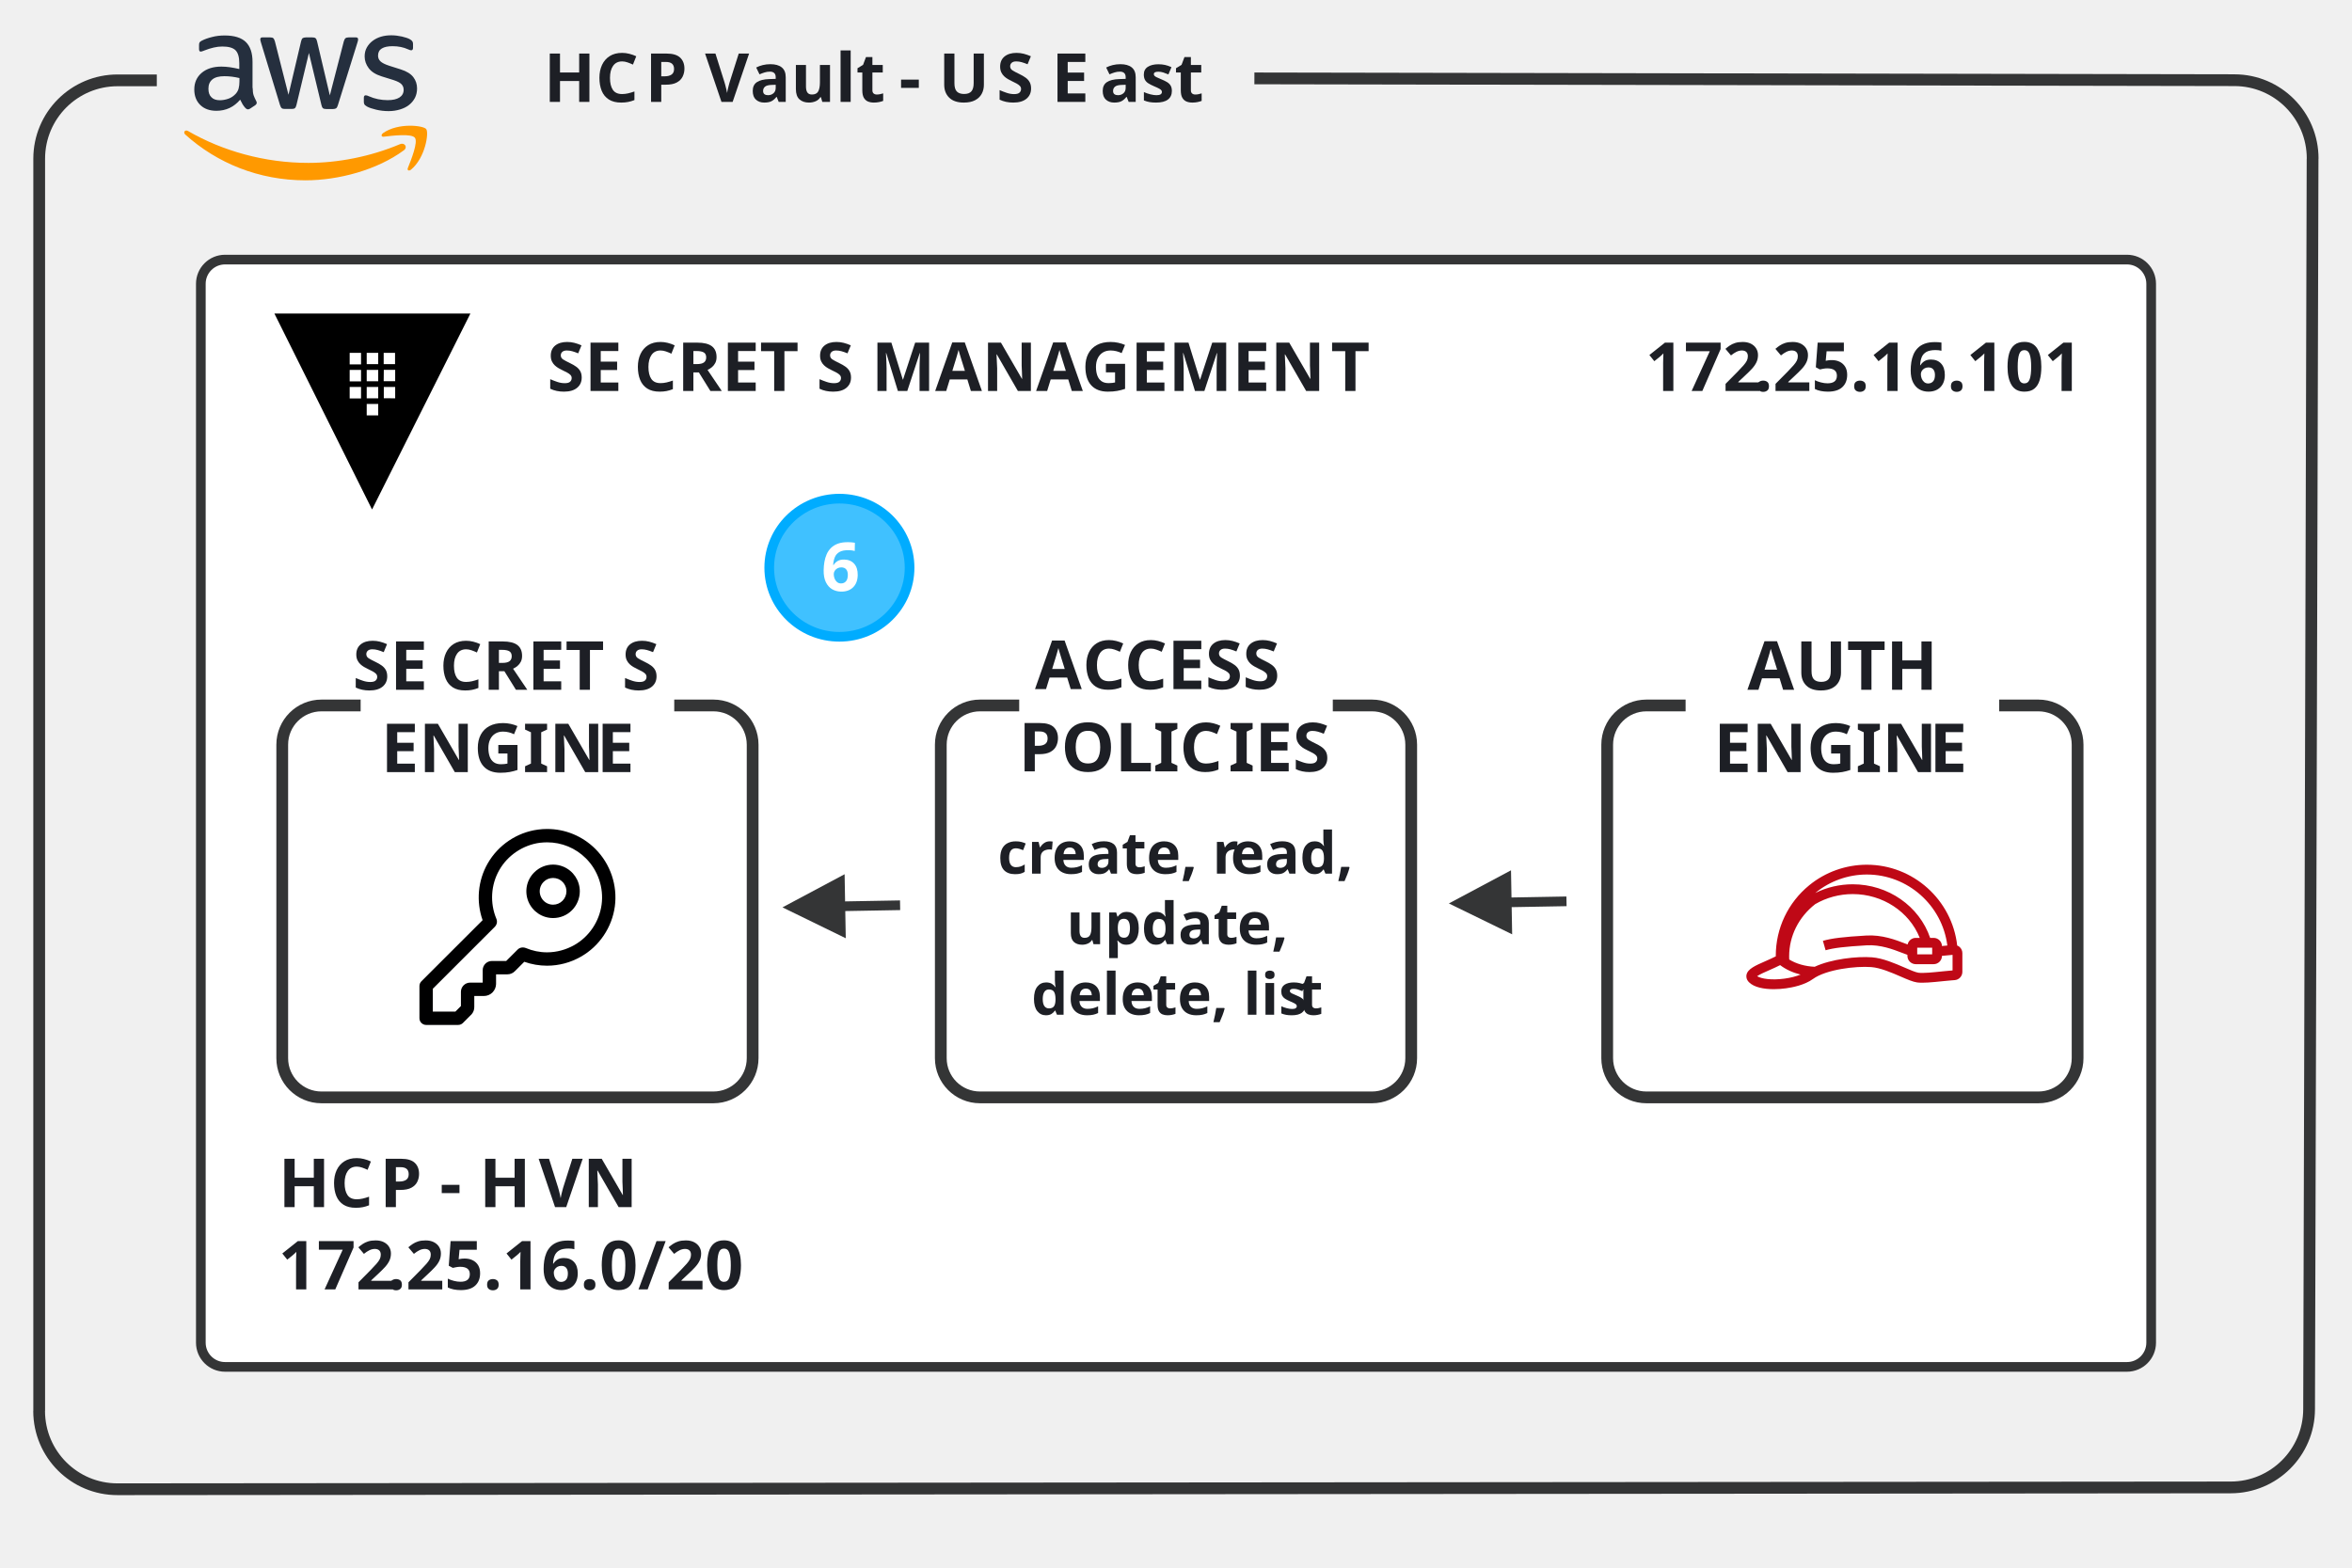
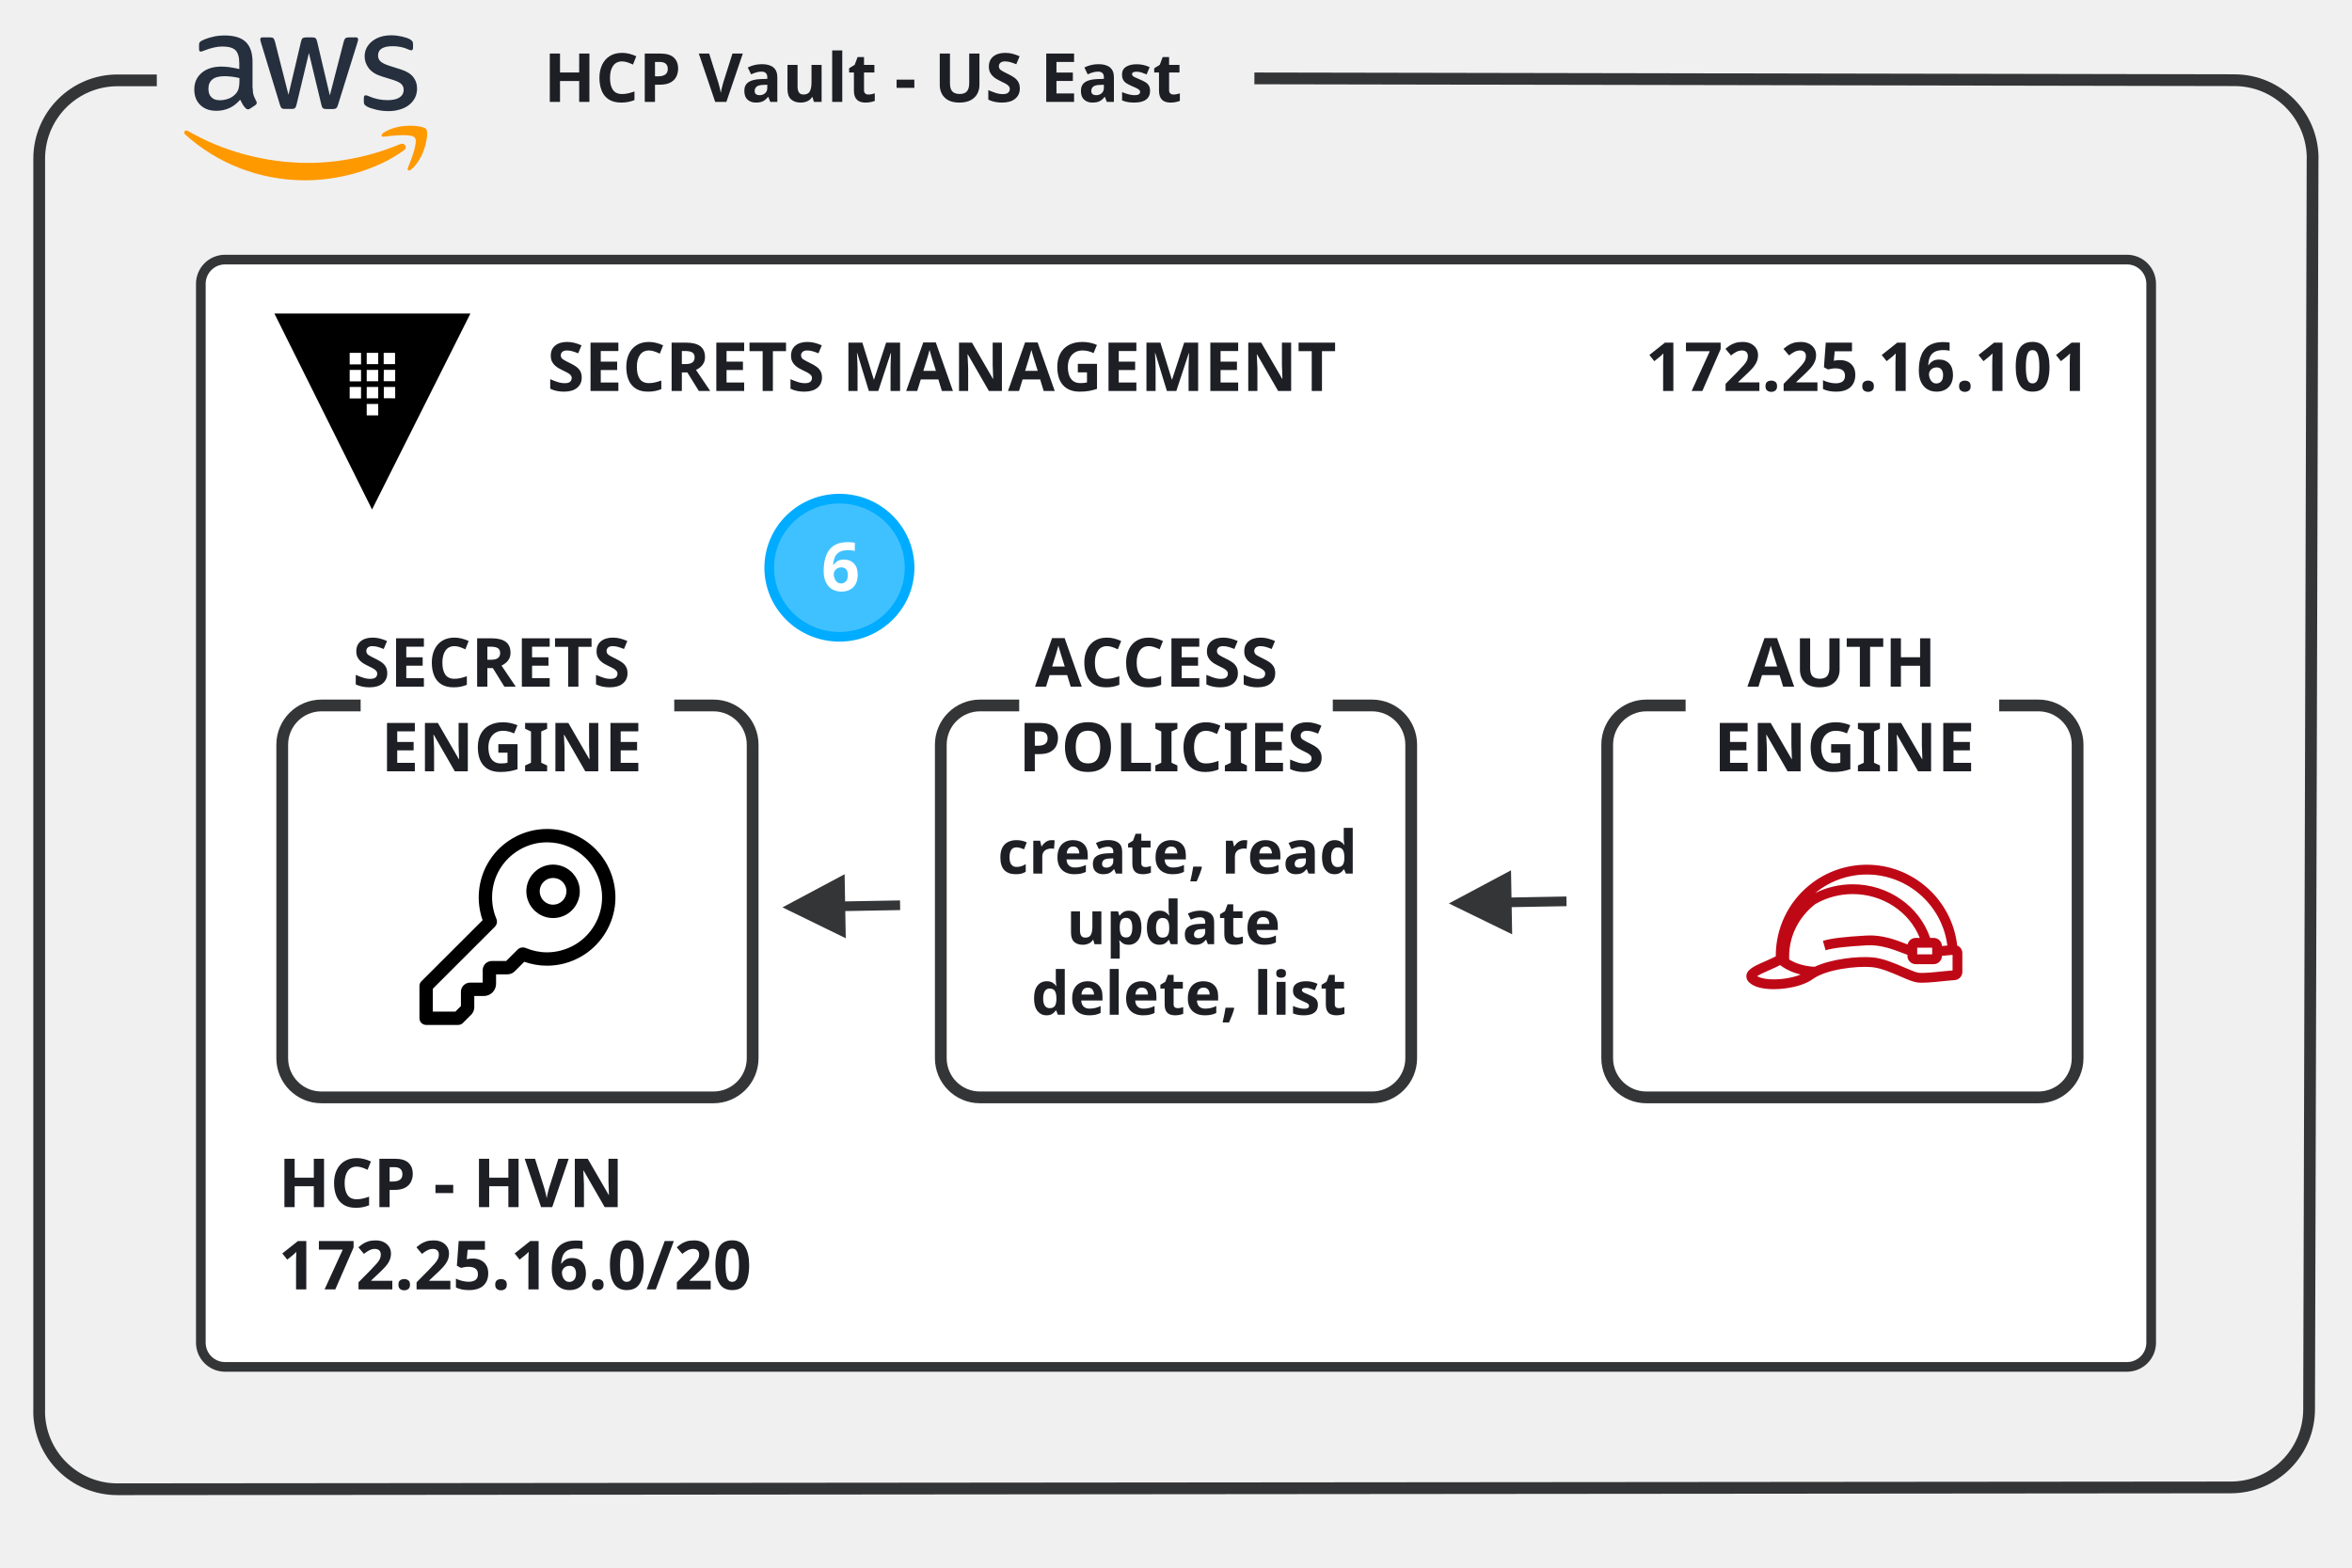
<svg xmlns="http://www.w3.org/2000/svg" width="100%" height="100%" viewBox="0 0 2500 1667" version="1.1" xml:space="preserve" style="fill-rule:evenodd;clip-rule:evenodd;">
  <g id="h9">
    <rect id="Rectangle" x="0" y="0" width="2500" height="1666.67" style="fill:none;" />
    <path id="Rectangle1" d="M2286.53,301.681c0,-14.188 -11.518,-25.706 -25.706,-25.706l-2021.64,-0c-14.188,-0 -25.706,11.518 -25.706,25.706l-0,1125.8c-0,14.188 11.518,25.707 25.706,25.707l2021.64,0c14.188,0 25.706,-11.519 25.706,-25.707l0,-1125.8Z" style="fill:#fff;stroke:#343536;stroke-width:10.28px;" />
    <g id="SECRETS-MANAGEMENT">
-       <text x="581.534px" y="415.659px" style="font-family:'Gilmer-Heavy', 'Gilmer';font-weight:800;font-size:71.978px;fill:#1d1f25;">SE<tspan x="673.832px 729.087px " y="415.659px 415.659px ">CR</tspan>ET<tspan x="867.787px " y="415.659px ">S</tspan> MAN<tspan x="1101.3px 1151.74px " y="415.659px 415.659px ">AG</tspan>EMEN<tspan x="1414.48px " y="415.659px ">T</tspan>
-       </text>
+       <text x="581.534px" y="415.659px" style="font-family:'Gilmer-Heavy', 'Gilmer';font-weight:800;font-size:72px;fill:#1d1f25;">SECRETS MANAGEMENT</text>
    </g>
    <g id="Account-Label">
      <g id="HCP-Vault---US-East">
-         <text x="577.899px" y="108.333px" style="font-family:'Gilmer-Heavy', 'Gilmer';font-weight:800;font-size:71.978px;fill:#1d1f25;">HC<tspan x="685.528px " y="108.333px ">P</tspan> V<tspan x="797.092px " y="108.333px ">a</tspan>ult <tspan x="955.608px " y="108.333px ">-</tspan> U<tspan x="1059.18px " y="108.333px ">S</tspan> E<tspan x="1169.09px 1215.49px 1252.46px " y="108.333px 108.333px 108.333px ">ast</tspan>
-         </text>
+         <text x="577.899px" y="108.333px" style="font-family:'Gilmer-Heavy', 'Gilmer';font-weight:800;font-size:72px;fill:#1d1f25;">HCP Vault - US East</text>
      </g>
      <g id="Group_3">
        <path id="Vector_10" d="M268.591,93.532c0,3.171 0.342,5.737 0.938,7.631c0.695,1.883 1.555,3.942 2.758,6.167c0.419,0.683 0.596,1.376 0.596,1.971c-0,0.859 -0.519,1.718 -1.633,2.577l-5.406,3.601c-0.772,0.517 -1.544,0.77 -2.239,0.77c-0.85,0 -1.71,-0.429 -2.571,-1.2c-1.202,-1.288 -2.228,-2.654 -3.089,-4.03c-0.86,-1.454 -1.721,-3.084 -2.658,-5.055c-6.697,7.885 -15.114,11.827 -25.253,11.827c-7.204,0 -12.962,-2.059 -17.166,-6.178c-4.203,-4.107 -6.354,-9.602 -6.354,-16.462c-0,-7.279 2.581,-13.204 7.811,-17.663c5.24,-4.449 12.19,-6.685 21.038,-6.685c2.923,0 5.924,0.254 9.101,0.683c3.177,0.43 6.443,1.123 9.874,1.894l-0,-6.266c-0,-6.508 -1.379,-11.056 -4.038,-13.72c-2.747,-2.654 -7.38,-3.943 -13.989,-3.943c-3.011,0 -6.1,0.342 -9.278,1.123c-3.177,0.771 -6.266,1.707 -9.266,2.908c-1.379,0.605 -2.405,0.947 -3.012,1.112c-0.596,0.176 -1.026,0.264 -1.368,0.264c-1.203,0 -1.809,-0.859 -1.809,-2.665l-0,-4.195c-0,-1.377 0.176,-2.401 0.606,-3.007c0.431,-0.594 1.203,-1.2 2.405,-1.795c3.001,-1.541 6.608,-2.83 10.812,-3.854c4.214,-1.123 8.671,-1.629 13.393,-1.629c10.215,-0 17.695,2.312 22.494,6.937c4.722,4.636 7.127,11.662 7.127,21.099l-0,27.783l0.176,-0Zm-34.861,13.027c2.835,-0 5.759,-0.518 8.848,-1.542c3.089,-1.035 5.836,-2.918 8.152,-5.484c1.379,-1.629 2.405,-3.435 2.924,-5.495c0.507,-2.059 0.86,-4.536 0.86,-7.455l0,-3.6c-2.493,-0.606 -5.152,-1.113 -7.899,-1.465c-2.758,-0.341 -5.416,-0.507 -8.075,-0.507c-5.748,0 -9.962,1.113 -12.797,3.425c-2.825,2.313 -4.204,5.572 -4.204,9.867c0,4.03 1.026,7.025 3.178,9.085c2.063,2.147 5.063,3.171 9.013,3.171Zm68.95,9.261c-1.555,0 -2.581,-0.253 -3.265,-0.859c-0.684,-0.517 -1.291,-1.718 -1.809,-3.348l-20.178,-66.269c-0.508,-1.718 -0.772,-2.83 -0.772,-3.436c-0,-1.365 0.695,-2.147 2.063,-2.147l8.417,-0c1.633,-0 2.747,0.264 3.343,0.859c0.695,0.517 1.202,1.718 1.721,3.347l14.43,56.767l13.393,-56.767c0.43,-1.718 0.937,-2.83 1.632,-3.347c0.684,-0.507 1.887,-0.859 3.431,-0.859l6.862,-0c1.633,-0 2.747,0.264 3.442,0.859c0.684,0.517 1.28,1.718 1.633,3.347l13.558,57.449l14.861,-57.449c0.507,-1.718 1.114,-2.83 1.71,-3.347c0.695,-0.507 1.809,-0.859 3.353,-0.859l7.988,-0c1.368,-0 2.14,0.694 2.14,2.147c-0,0.43 -0.088,0.859 -0.166,1.377c-0.088,0.506 -0.264,1.2 -0.606,2.136l-20.686,66.281c-0.518,1.717 -1.125,2.83 -1.809,3.347c-0.684,0.518 -1.798,0.859 -3.265,0.859l-7.381,0c-1.632,0 -2.747,-0.264 -3.431,-0.859c-0.695,-0.605 -1.29,-1.718 -1.632,-3.436l-13.305,-55.301l-13.228,55.224c-0.43,1.707 -0.948,2.83 -1.632,3.425c-0.684,0.606 -1.887,0.859 -3.431,0.859l-7.381,0Zm110.321,2.313c-4.457,-0 -8.925,-0.507 -13.217,-1.542c-4.291,-1.024 -7.645,-2.147 -9.873,-3.425c-1.379,-0.771 -2.317,-1.63 -2.67,-2.4c-0.342,-0.771 -0.507,-1.63 -0.507,-2.401l-0,-4.383c-0,-1.795 0.684,-2.654 1.974,-2.654c0.508,0 1.026,0.088 1.545,0.254c0.518,0.176 1.29,0.517 2.14,0.859c2.923,1.288 6.101,2.323 9.443,3.006c3.442,0.683 6.785,1.024 10.227,1.024c5.406,-0 9.609,-0.936 12.533,-2.83c2.912,-1.883 4.468,-4.625 4.468,-8.138c-0,-2.401 -0.773,-4.372 -2.328,-6.001c-1.545,-1.63 -4.457,-3.095 -8.671,-4.46l-12.445,-3.865c-6.266,-1.972 -10.899,-4.89 -13.735,-8.744c-2.835,-3.777 -4.291,-7.973 -4.291,-12.432c0,-3.601 0.772,-6.773 2.317,-9.515c1.544,-2.742 3.607,-5.142 6.178,-7.036c2.581,-1.971 5.494,-3.425 8.925,-4.46c3.442,-1.024 7.049,-1.454 10.822,-1.454c1.887,0 3.861,0.088 5.748,0.342c1.975,0.264 3.784,0.605 5.582,0.947c1.721,0.429 3.354,0.859 4.898,1.365c1.545,0.518 2.747,1.035 3.608,1.553c1.202,0.683 2.063,1.365 2.57,2.136c0.519,0.683 0.772,1.63 0.772,2.83l0,4.031c0,1.806 -0.684,2.742 -1.974,2.742c-0.684,-0 -1.799,-0.342 -3.255,-1.024c-4.898,-2.236 -10.392,-3.348 -16.493,-3.348c-4.887,-0 -8.748,0.771 -11.418,2.4c-2.659,1.63 -4.038,4.119 -4.038,7.632c0,2.4 0.861,4.46 2.582,6.089c1.721,1.63 4.898,3.26 9.443,4.713l12.191,3.866c6.189,1.971 10.646,4.713 13.304,8.225c2.67,3.513 3.95,7.544 3.95,12.003c-0,3.689 -0.772,7.037 -2.229,9.944c-1.544,2.918 -3.607,5.495 -6.266,7.554c-2.659,2.137 -5.836,3.689 -9.531,4.802c-3.862,1.2 -7.899,1.795 -12.279,1.795Z" style="fill:#252f3e;fill-rule:nonzero;" />
        <g id="Group_4">
          <path id="Vector_11" d="M429.229,159.802c-28.253,20.845 -69.292,31.901 -104.584,31.901c-49.446,0 -94.015,-18.269 -127.663,-48.618c-2.67,-2.4 -0.265,-5.66 2.913,-3.777c36.405,21.099 81.306,33.873 127.762,33.873c31.331,0 65.762,-6.519 97.446,-19.887c4.722,-2.148 8.759,3.083 4.126,6.508Z" style="fill:#f90;" />
          <path id="Vector_12" d="M440.989,146.433c-3.607,-4.636 -23.873,-2.235 -33.052,-1.112c-2.758,0.341 -3.177,-2.059 -0.695,-3.865c16.14,-11.321 42.672,-8.061 45.761,-4.284c3.1,3.854 -0.849,30.349 -15.963,43.046c-2.317,1.971 -4.557,0.936 -3.52,-1.63c3.431,-8.49 11.077,-27.618 7.469,-32.155Z" style="fill:#f90;" />
        </g>
      </g>
    </g>
    <g id="SECRETS-ENGINE">
-       <text x="374.821px" y="733.333px" style="font-family:'Gilmer-Heavy', 'Gilmer';font-weight:800;font-size:71.978px;fill:#1d1f25;">SE<tspan x="467.119px 522.374px " y="733.333px 733.333px ">CR</tspan>ET<tspan x="661.074px " y="733.333px ">S</tspan>
-       </text>
-       <text x="404.872px" y="820.833px" style="font-family:'Gilmer-Heavy', 'Gilmer';font-weight:800;font-size:71.978px;fill:#1d1f25;">ENGIN<tspan x="634.071px " y="820.833px ">E</tspan>
-       </text>
+       <text x="374.821px" y="730px" style="font-family:'Gilmer-Heavy', 'Gilmer';font-weight:800;font-size:72px;fill:#1d1f25;">SECRETS</text>
+       <text x="404.872px" y="820px" style="font-family:'Gilmer-Heavy', 'Gilmer';font-weight:800;font-size:72px;fill:#1d1f25;">ENGINE</text>
    </g>
    <g id="ACCESS-POLICIES">
-       <text x="1100.14px" y="732.59px" style="font-family:'Gilmer-Heavy', 'Gilmer';font-weight:800;font-size:71.978px;fill:#1d1f25;">A<tspan x="1150.57px 1205.83px 1261.08px 1304.75px 1352.3px " y="732.59px 732.59px 732.59px 732.59px 732.59px ">CCESS</tspan>
-       </text>
-       <text x="1082.58px" y="820.09px" style="font-family:'Gilmer-Heavy', 'Gilmer';font-weight:800;font-size:71.978px;fill:#1d1f25;">POLIC<tspan x="1305.73px 1326.44px 1370.1px " y="820.09px 820.09px 820.09px ">IES</tspan>
-       </text>
+       <text x="1100.14px" y="730px" style="font-family:'Gilmer-Heavy', 'Gilmer';font-weight:800;font-size:72px;fill:#1d1f25;">ACCESS</text>
+       <text x="1082.58px" y="820px" style="font-family:'Gilmer-Heavy', 'Gilmer';font-weight:800;font-size:72px;fill:#1d1f25;">POLICIES</text>
    </g>
    <g id="AUTH-ENGINE">
-       <text x="1857.38px" y="733.333px" style="font-family:'Gilmer-Heavy', 'Gilmer';font-weight:800;font-size:71.978px;fill:#1d1f25;">A<tspan x="1908.54px " y="733.333px ">U</tspan>TH</text>
-       <text x="1821.54px" y="820.833px" style="font-family:'Gilmer-Heavy', 'Gilmer';font-weight:800;font-size:71.978px;fill:#1d1f25;">ENGIN<tspan x="2050.74px " y="820.833px ">E</tspan>
-       </text>
+       <text x="1857.38px" y="730px" style="font-family:'Gilmer-Heavy', 'Gilmer';font-weight:800;font-size:72px;fill:#1d1f25;">AUTH</text>
+       <text x="1821.54px" y="820px" style="font-family:'Gilmer-Heavy', 'Gilmer';font-weight:800;font-size:72px;fill:#1d1f25;">ENGINE</text>
    </g>
    <path id="Line-2" d="M1606.09,925.253l0.515,28.893l53.23,-0.953l5.141,-0.092l0.184,10.281l-5.14,0.092l-53.227,0.951l0.517,28.897l-67.266,-32.839l66.046,-35.23Z" style="fill:#343536;fill-rule:nonzero;" />
    <path id="Line-21" d="M897.759,929.42l0.516,28.893l53.23,-0.953l5.141,-0.093l0.184,10.281l-5.141,0.092l-53.226,0.952l0.517,28.897l-67.266,-32.839l66.045,-35.23Z" style="fill:#343536;fill-rule:nonzero;" />
    <g id="create--read--update">
-       <text x="1060.44px" y="928.769px" style="font-family:'Gilmer-Bold', 'Gilmer';font-weight:700;font-size:61.696px;fill:#1d1f25;">cr<tspan x="1118.21px " y="928.769px ">e</tspan>at<tspan x="1218.6px 1253.87px " y="928.769px 928.769px ">e,</tspan> r<tspan x="1307.86px " y="928.769px ">e</tspan>ad,</text>
-       <text x="1133.61px" y="1003.77px" style="font-family:'Gilmer-Bold', 'Gilmer';font-weight:700;font-size:61.696px;fill:#1d1f25;">updat<tspan x="1315.03px 1350.3px " y="1003.77px 1003.77px ">e,</tspan>
-       </text>
-       <text x="1096.25px" y="1078.77px" style="font-family:'Gilmer-Bold', 'Gilmer';font-weight:700;font-size:61.696px;fill:#1d1f25;">dele<tspan x="1224.63px 1248.55px 1283.82px " y="1078.77px 1078.77px 1078.77px ">te,</tspan> lis<tspan x="1379.61px " y="1078.77px ">t</tspan>
-       </text>
+       <text x="1060.44px" y="928.769px" style="font-family:'Gilmer-Bold', 'Gilmer';font-weight:700;font-size:64px;fill:#1d1f25;">create, read</text>
+       <text x="1133.61px" y="1003.77px" style="font-family:'Gilmer-Bold', 'Gilmer';font-weight:700;font-size:64px;fill:#1d1f25;">update</text>
+       <text x="1096.25px" y="1078.77px" style="font-family:'Gilmer-Bold', 'Gilmer';font-weight:700;font-size:64px;fill:#1d1f25;">delete, list</text>
    </g>
    <g id="_172.25.16.101">
-       <text x="1748.92px" y="415.659px" style="font-family:'Gilmer-Heavy', 'Gilmer';font-weight:800;font-size:71.978px;fill:#1d1f25;">172<tspan x="1863.87px 1884.64px 1927.3px 1969.67px 1983.25px 2015.33px 2057.48px 2071.06px 2103.14px 2148.82px " y="415.659px 415.659px 415.659px 415.659px 415.659px 415.659px 415.659px 415.659px 415.659px 415.659px ">.25.16.101</tspan>
-       </text>
+       <text x="1748.92px" y="415.659px" style="font-family:'Gilmer-Heavy', 'Gilmer';font-weight:800;font-size:72px;fill:#1d1f25;">172.25.16.101</text>
    </g>
    <g id="Union_344">
      <path id="Shape" d="M567.804,927.522c5.379,-5.398 12.519,-8.334 20.086,-8.334c3.759,0 7.424,0.758 10.871,2.178c10.606,4.451 17.529,14.678 17.529,26.231c-0,7.481 -3.04,14.773 -8.286,20.076c-5.351,5.398 -12.529,8.333 -20.114,8.333c-11.544,0 -21.819,-6.912 -26.241,-17.518l-0.009,-0c-4.385,-10.701 -2.018,-22.822 6.164,-30.966Zm10.048,10.037c2.689,-2.746 6.212,-4.166 10.038,-4.166c1.856,-0 3.674,0.379 5.407,1.041c5.351,2.273 8.788,7.387 8.788,13.163c0,3.694 -1.525,7.387 -4.167,10.038c-2.661,2.652 -6.202,4.167 -10.028,4.167c-5.758,-0 -10.89,-3.409 -13.125,-8.807c-2.207,-5.303 -1.004,-11.364 3.068,-15.436l0.019,0Z" style="fill:#000001;" />
      <path id="Shape1" d="M571.848,881.972c3.22,-0.473 6.477,-0.663 9.669,-0.663c19.403,0 37.689,7.576 51.411,21.307c15.9,15.909 23.589,38.731 20.606,60.985c-3.02,22.349 -16.449,42.33 -35.985,53.409c-10.985,6.345 -23.447,9.659 -36.089,9.659c-8.296,0 -16.411,-1.42 -24.177,-4.166l-9.848,9.848c-2.131,2.273 -5.104,3.504 -8.173,3.504l-11.979,-0l0,10.322c-0.076,3.314 -1.383,6.345 -3.627,8.712l-0.066,0.095c-2.453,2.557 -5.815,3.882 -9.195,3.882l-10.266,0l0,11.553c0.105,3.031 -1.041,5.966 -3.134,8.239c-0.038,-0 -0.076,-0 -0.104,0.095l-0.067,-0l-8.769,8.806c-1.335,1.326 -3.144,2.084 -5.028,2.084l-34.091,-0c-3.921,-0 -7.103,-3.22 -7.103,-7.102l0,-34.281c0,-1.799 0.748,-3.693 2.084,-5.019l65.048,-64.962c-6.97,-19.791 -5.057,-42.045 5.416,-60.322c11.194,-19.602 31.156,-33.049 53.467,-35.985Zm1.922,14.016c2.529,-0.285 5.133,-0.474 7.747,-0.474c15.634,0 30.312,6.061 41.364,17.14c12.774,12.784 18.977,31.155 16.572,49.053c-2.424,17.993 -13.267,34.091 -28.949,42.993c-8.845,5.019 -18.883,7.765 -29.044,7.765c-7.822,-0 -15.455,-1.61 -22.699,-4.64c-0.966,-0.379 -2.008,-0.569 -3.05,-0.569c-2.386,0 -4.233,0.947 -5.511,2.273l-12.14,12.121l-15.19,0c-5.473,0 -9.792,4.451 -9.792,9.754l0,13.258l-13.362,-0c-5.464,-0 -9.791,4.451 -9.791,9.754l-0,15.151l-5.834,5.871l-24.053,0l0,-24.242l65.862,-65.815c2.15,-2.178 3.04,-5.492 1.696,-8.617c-7.018,-16.761 -5.862,-36.08 3.115,-51.799c8.996,-15.72 25.105,-26.515 43.031,-28.977l0.028,-0Z" style="fill:#000001;" />
    </g>
    <g id="Group-4">
      <ellipse id="Oval" cx="892.226" cy="603.564" rx="74.585" ry="73.422" style="fill:#00acff;fill-opacity:0.75;stroke:#00acff;stroke-width:10.28px;" />
      <g id="_6">
        <g transform="matrix(0.999848,0.0174524,-0.0174524,0.999848,11.0908,-15.1332)">
-           <text x="872.592px" y="627.874px" style="font-family:'Gilmer-Heavy', 'Gilmer';font-weight:800;font-size:71.978px;fill:#fff;">6</text>
+           <text x="872.592px" y="627.874px" style="font-family:'Gilmer-Heavy', 'Gilmer';font-weight:800;font-size:72px;fill:#fff;">6</text>
        </g>
      </g>
    </g>
    <g id="HCP---HVN-172.25.16.">
-       <text x="295.833px" y="1283.33px" style="font-family:'Gilmer-Heavy', 'Gilmer';font-weight:800;font-size:71.978px;fill:#1d1f25;">HC<tspan x="403.463px " y="1283.33px ">P</tspan> - H<tspan x="572.56px " y="1283.33px ">V</tspan>N</text>
-       <text x="295.833px" y="1370.83px" style="font-family:'Gilmer-Heavy', 'Gilmer';font-weight:800;font-size:71.978px;fill:#1d1f25;">172<tspan x="410.78px 431.557px 474.215px 516.586px 530.165px 562.242px 604.397px 622.295px 666.536px 705.308px 746.887px " y="1370.83px 1370.83px 1370.83px 1370.83px 1370.83px 1370.83px 1370.83px 1370.83px 1370.83px 1370.83px 1370.83px ">.25.16.0/20</tspan>
-       </text>
+       <text x="295.833px" y="1283.33px" style="font-family:'Gilmer-Heavy', 'Gilmer';font-weight:800;font-size:72px;fill:#1d1f25;">HCP - HVN</text>
+       <text x="295.833px" y="1370.83px" style="font-family:'Gilmer-Heavy', 'Gilmer';font-weight:800;font-size:72px;fill:#1d1f25;">172.25.16.0/20</text>
    </g>
    <path id="Path-3" d="M1333.33,83.333l1041.67,1.927c46.024,0.007 83.264,37.385 83.179,83.409c0,0.026 0,0.052 -0.078,0.078l-3.703,1329.48c-0.128,45.905 -37.356,83.062 -83.261,83.101l-2246.14,1.937c-46.024,0.112 -83.365,-37.165 -83.405,-83.189c-0,-0.024 -0,-0.048 0.072,-0.072l-0,-1331.25c-0,-46.024 37.309,-83.333 83.333,-83.333l41.667,-0" style="fill:none;stroke:#343536;stroke-width:12.5px;" />
    <path id="Shape2" d="M291.667,333.333l103.803,208.334l104.53,-208.334l-208.333,0Zm116.156,41.823l12.084,0l-0,12.003l-12.084,0l0,-12.003Zm-24.06,48.443l-12.084,0l-0,-12.218l12.084,-0l-0,12.218Zm-0,-18.112l-12.084,0l-0,-12.218l12.084,-0l-0,12.218Zm-0,-18.112l-12.084,-0l-0,-12.219l12.084,0l-0,12.219Zm18.247,54.202l-12.219,0l0,-12.084l12.219,0l-0,12.084Zm-0,-18.112l-12.219,-0l0,-12.084l12.219,-0l-0,12.084Zm-0,-18.113l-12.219,0l0,-12.083l12.219,-0l-0,12.083Zm-0,-18.193l-12.219,0l0,-12.003l12.219,0l-0,12.003Zm5.948,6.029l12.084,-0l-0,12.084l-12.219,-0l0.135,-12.084Zm-0,30.196l-0,-12.003l12.084,-0l-0,12.084l-12.084,-0.081Z" style="fill-rule:nonzero;" />
    <path id="Path-11" d="M716.667,750l41.666,0c23.012,0 41.667,18.655 41.667,41.667l-0,333.333c-0,23.012 -18.655,41.667 -41.667,41.667l-416.666,-0c-23.012,-0 -41.667,-18.655 -41.667,-41.667l-0,-333.333c-0,-23.012 18.655,-41.667 41.667,-41.667l41.666,0" style="fill:none;stroke:#343536;stroke-width:12.5px;" />
    <path id="Path-111" d="M2125,750l41.667,0c23.012,0 41.666,18.655 41.666,41.667l0,333.333c0,23.012 -18.654,41.667 -41.666,41.667l-416.667,-0c-23.012,-0 -41.667,-18.655 -41.667,-41.667l0,-333.333c0,-23.012 18.655,-41.667 41.667,-41.667l41.667,0" style="fill:none;stroke:#343536;stroke-width:12.5px;" />
    <path id="Path-112" d="M1416.67,750l41.666,0c23.012,0 41.667,18.655 41.667,41.667l0,333.333c0,23.012 -18.655,41.667 -41.667,41.667l-416.666,-0c-23.012,-0 -41.667,-18.655 -41.667,-41.667l0,-333.333c0,-23.012 18.655,-41.667 41.667,-41.667l41.666,0" style="fill:none;stroke:#343536;stroke-width:12.5px;" />
    <g id="Icon-Resource-Security-Identity-and-Compliance-Res_AWS-Identity-Access-Management_Role_48">
      <path id="AWS-Identity-and-Access-Management_Role_Resource-Icon_light-bg" d="M2075.43,1031.72c-0.813,0.057 -1.63,0.119 -2.407,0.197c-2.718,0.224 -5.562,0.495 -8.437,0.797l-0.875,0.094c-9.193,0.948 -19.599,2.016 -24.552,1.339c-3.094,-0.443 -8.792,-2.917 -14.833,-5.537c-10.24,-4.437 -22.99,-9.969 -34.516,-10.854c-15.865,-1.219 -43.276,1.771 -60.953,10.057c-10.219,-0.458 -19.698,-3.208 -27.063,-7.75c-0.031,-1.416 -0.062,-2.833 -0.062,-3.38c-0,-21.542 10.094,-41.745 27.708,-55.469c11.964,-6.994 25.75,-10.687 39.896,-10.687c31.88,-0 60.172,18.838 71.208,46.573l-4.234,-0c-4.24,-0 -7.792,3 -8.662,6.979c-0.718,-0.271 -1.375,-0.516 -2.145,-0.813c-10.568,-4.078 -25.068,-9.656 -41.828,-8.661c-24.506,1.437 -36.563,2.917 -46.058,5.625l2.86,10.021c8.687,-2.485 20.145,-3.854 43.807,-5.25c14.5,-0.823 27.797,4.26 37.469,7.984c2.057,0.797 3.916,1.49 5.682,2.12l-0,1.068c-0,4.89 3.984,8.875 8.875,8.875l18.995,-0c4.88,-0 8.859,-3.969 8.875,-8.844l1.843,-0.167c3.089,-0.276 5.928,-0.552 8.308,-0.786l1.099,-0.11l-0,16.579Zm-178.563,8.687c-13.802,1.891 -24.698,0.203 -29.208,-2.583c2.734,-1.933 8.906,-4.636 13.25,-6.532c3.76,-1.64 7.568,-3.375 11.25,-5.229c6.01,4.578 13.453,8.011 21.693,10.058c-4.766,1.916 -10.667,3.427 -16.985,4.286Zm140.985,-25.776l15.911,0l0,-7.115l-15.911,0l-0,7.115Zm-53.552,-84.896c43.583,0 80.187,32.787 85.578,75.479c-1.5,0.146 -3.084,0.297 -4.756,0.448l-0.963,0.084c-0.125,-4.782 -4.037,-8.646 -8.854,-8.646l-3.703,-0c-11.464,-33.735 -44.667,-56.99 -82.266,-56.99c-13.927,0 -27.552,3.188 -39.797,9.245c0.089,-0.073 0.162,-0.151 0.24,-0.219c15.317,-12.51 34.677,-19.401 54.521,-19.401Zm98.651,77.052c-0.756,-0.682 -1.646,-1.177 -2.594,-1.552c-5.448,-48.495 -46.766,-85.916 -96.057,-85.916c-22.235,-0 -43.938,7.723 -61.105,21.744c-22.672,18.459 -35.672,45.808 -35.672,75.032c0,0.213 0.016,0.427 0.016,0.64c-3.474,1.745 -7.146,3.412 -10.797,5.011c-11.125,4.864 -19.161,8.375 -20.359,14.718c-0.302,1.61 -0.354,4.761 2.708,7.823c5.401,5.401 15.766,7.339 26.297,7.339c4.385,-0 8.792,-0.334 12.885,-0.896c6.974,-0.948 19.995,-3.505 28.834,-9.974c13.948,-10.109 45.484,-13.891 61.906,-12.615c9.787,0.756 21.641,5.896 31.172,10.026c7.271,3.162 13.021,5.652 17.531,6.292c6.203,0.849 16.334,-0.193 27.057,-1.292l0.902,-0.088c2.802,-0.302 5.562,-0.563 8.291,-0.787c1.12,-0.109 2.229,-0.187 3.709,-0.291c4.583,-0.323 8.171,-4.167 8.171,-8.75l0,-19.943c0,-2.489 -1.052,-4.864 -2.895,-6.521Z" style="fill:#bf0816;" />
    </g>
  </g>
</svg>
